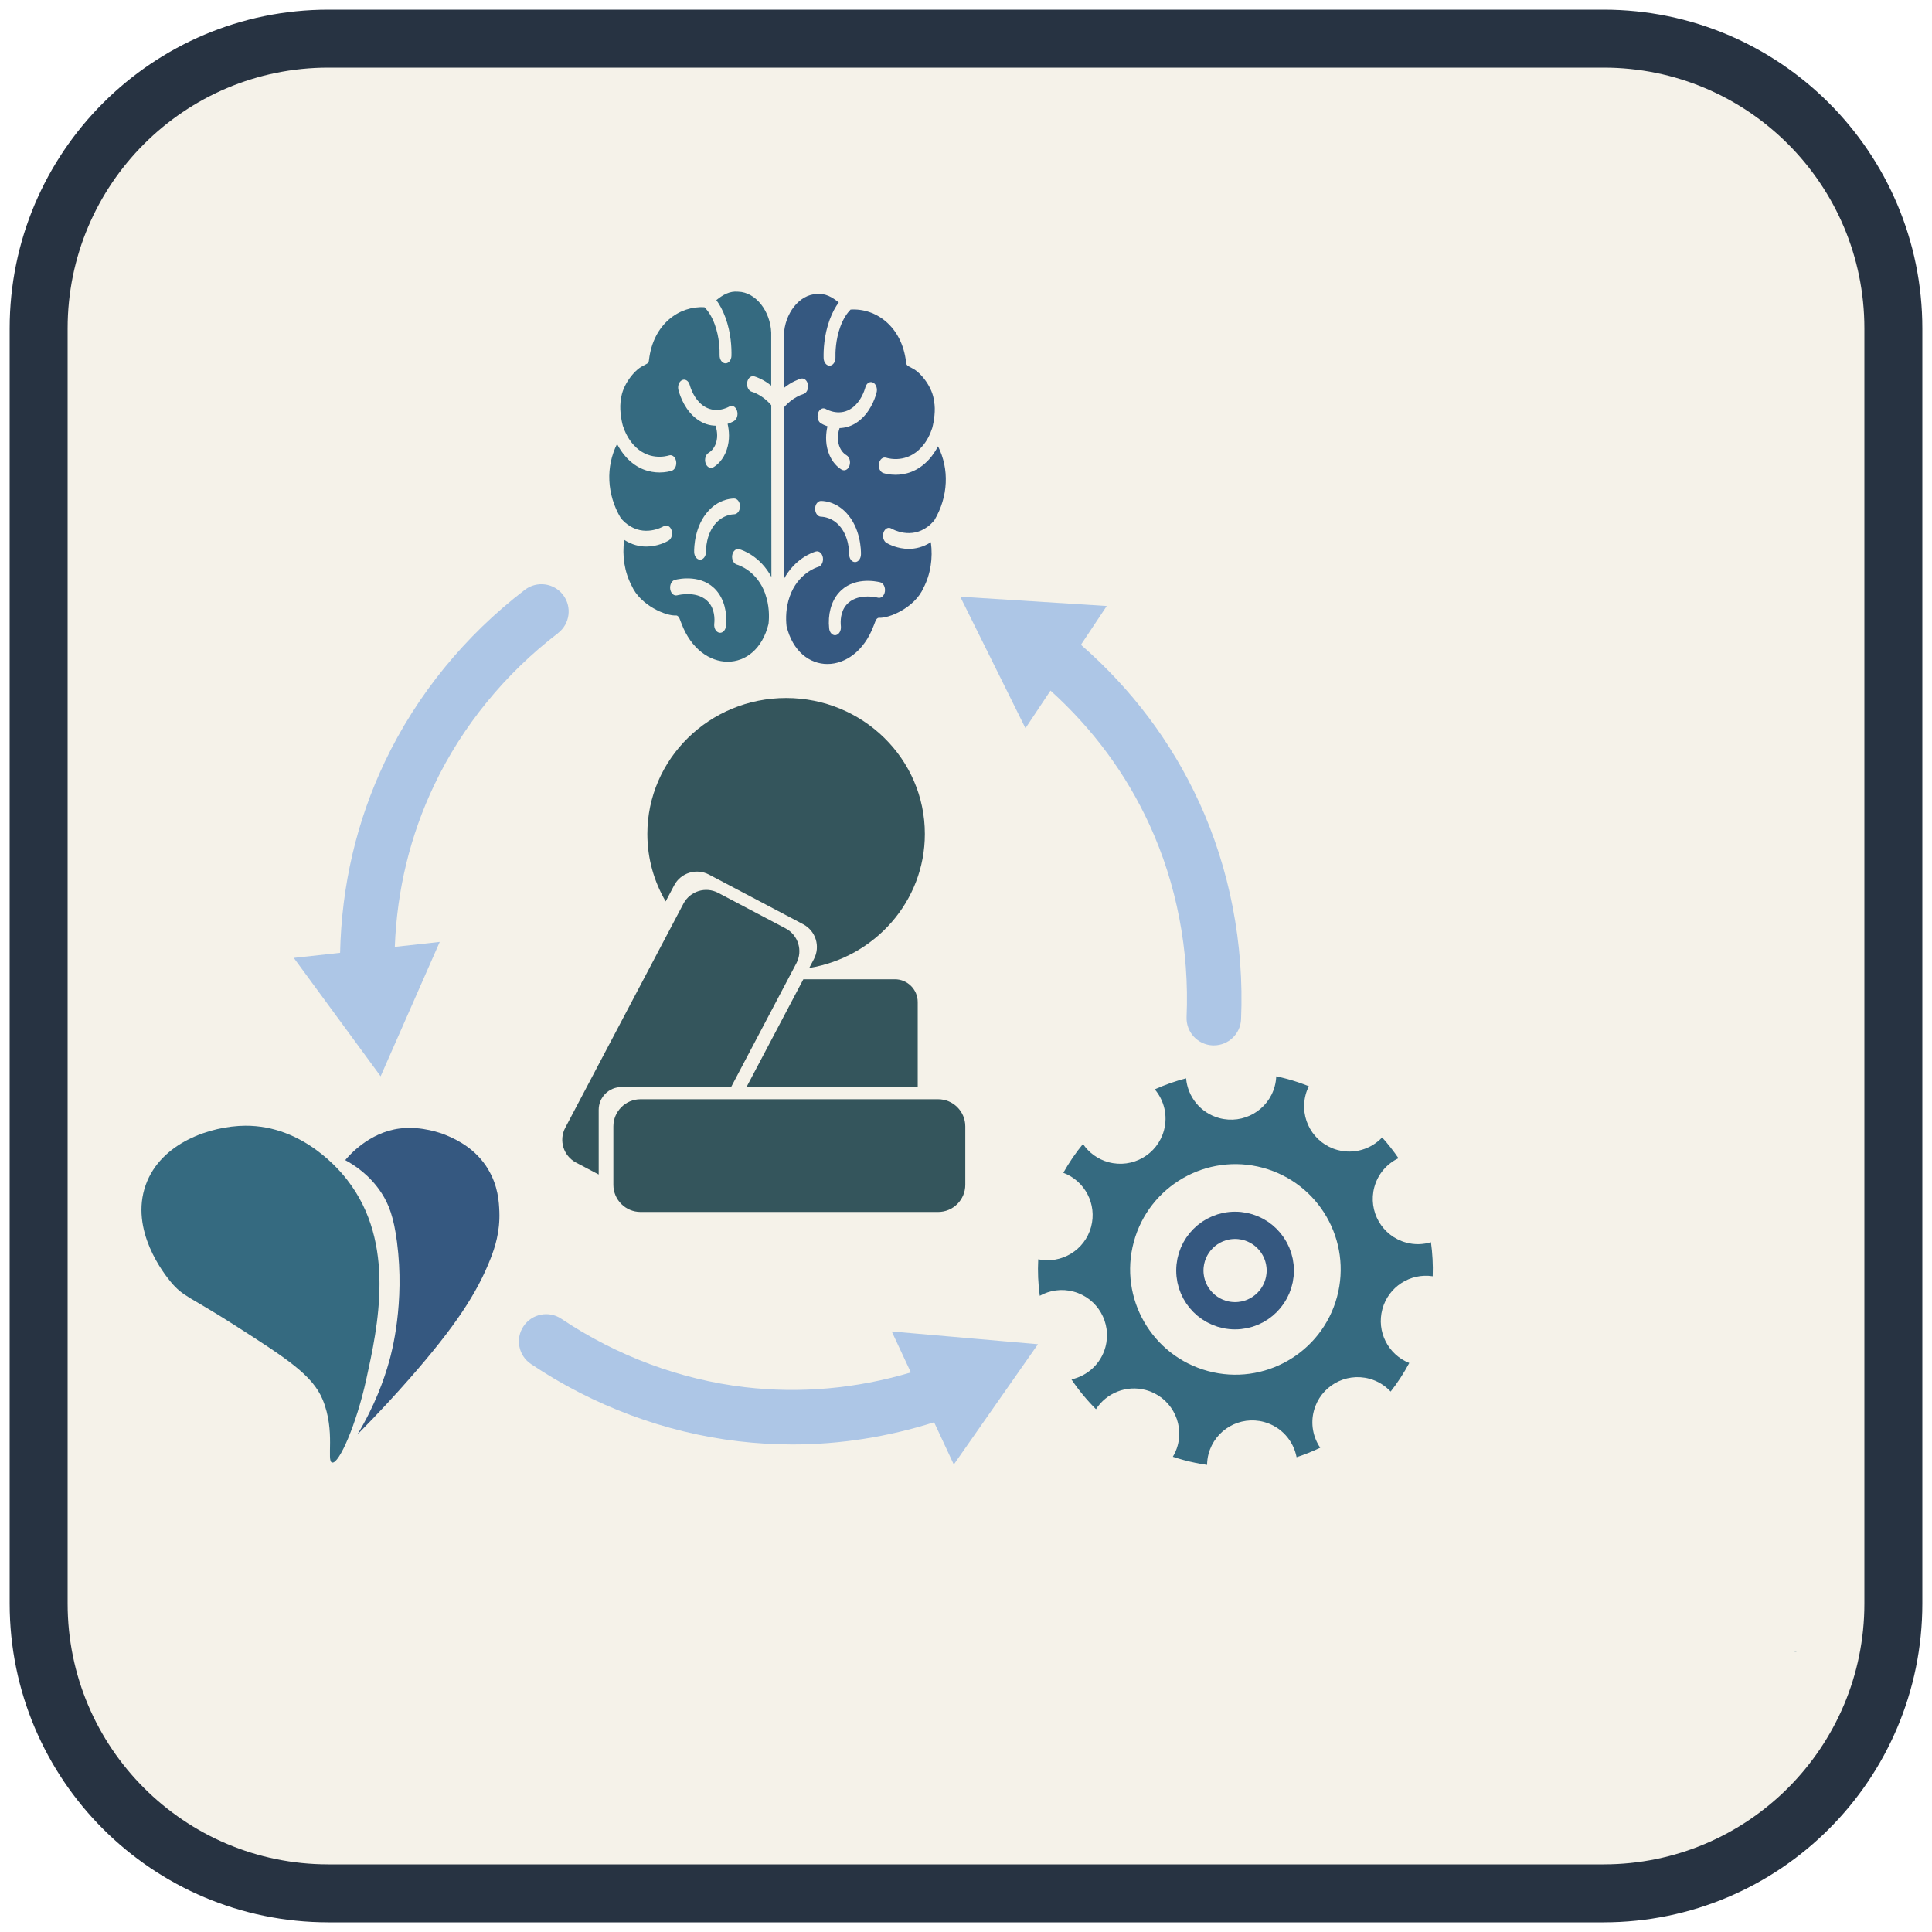
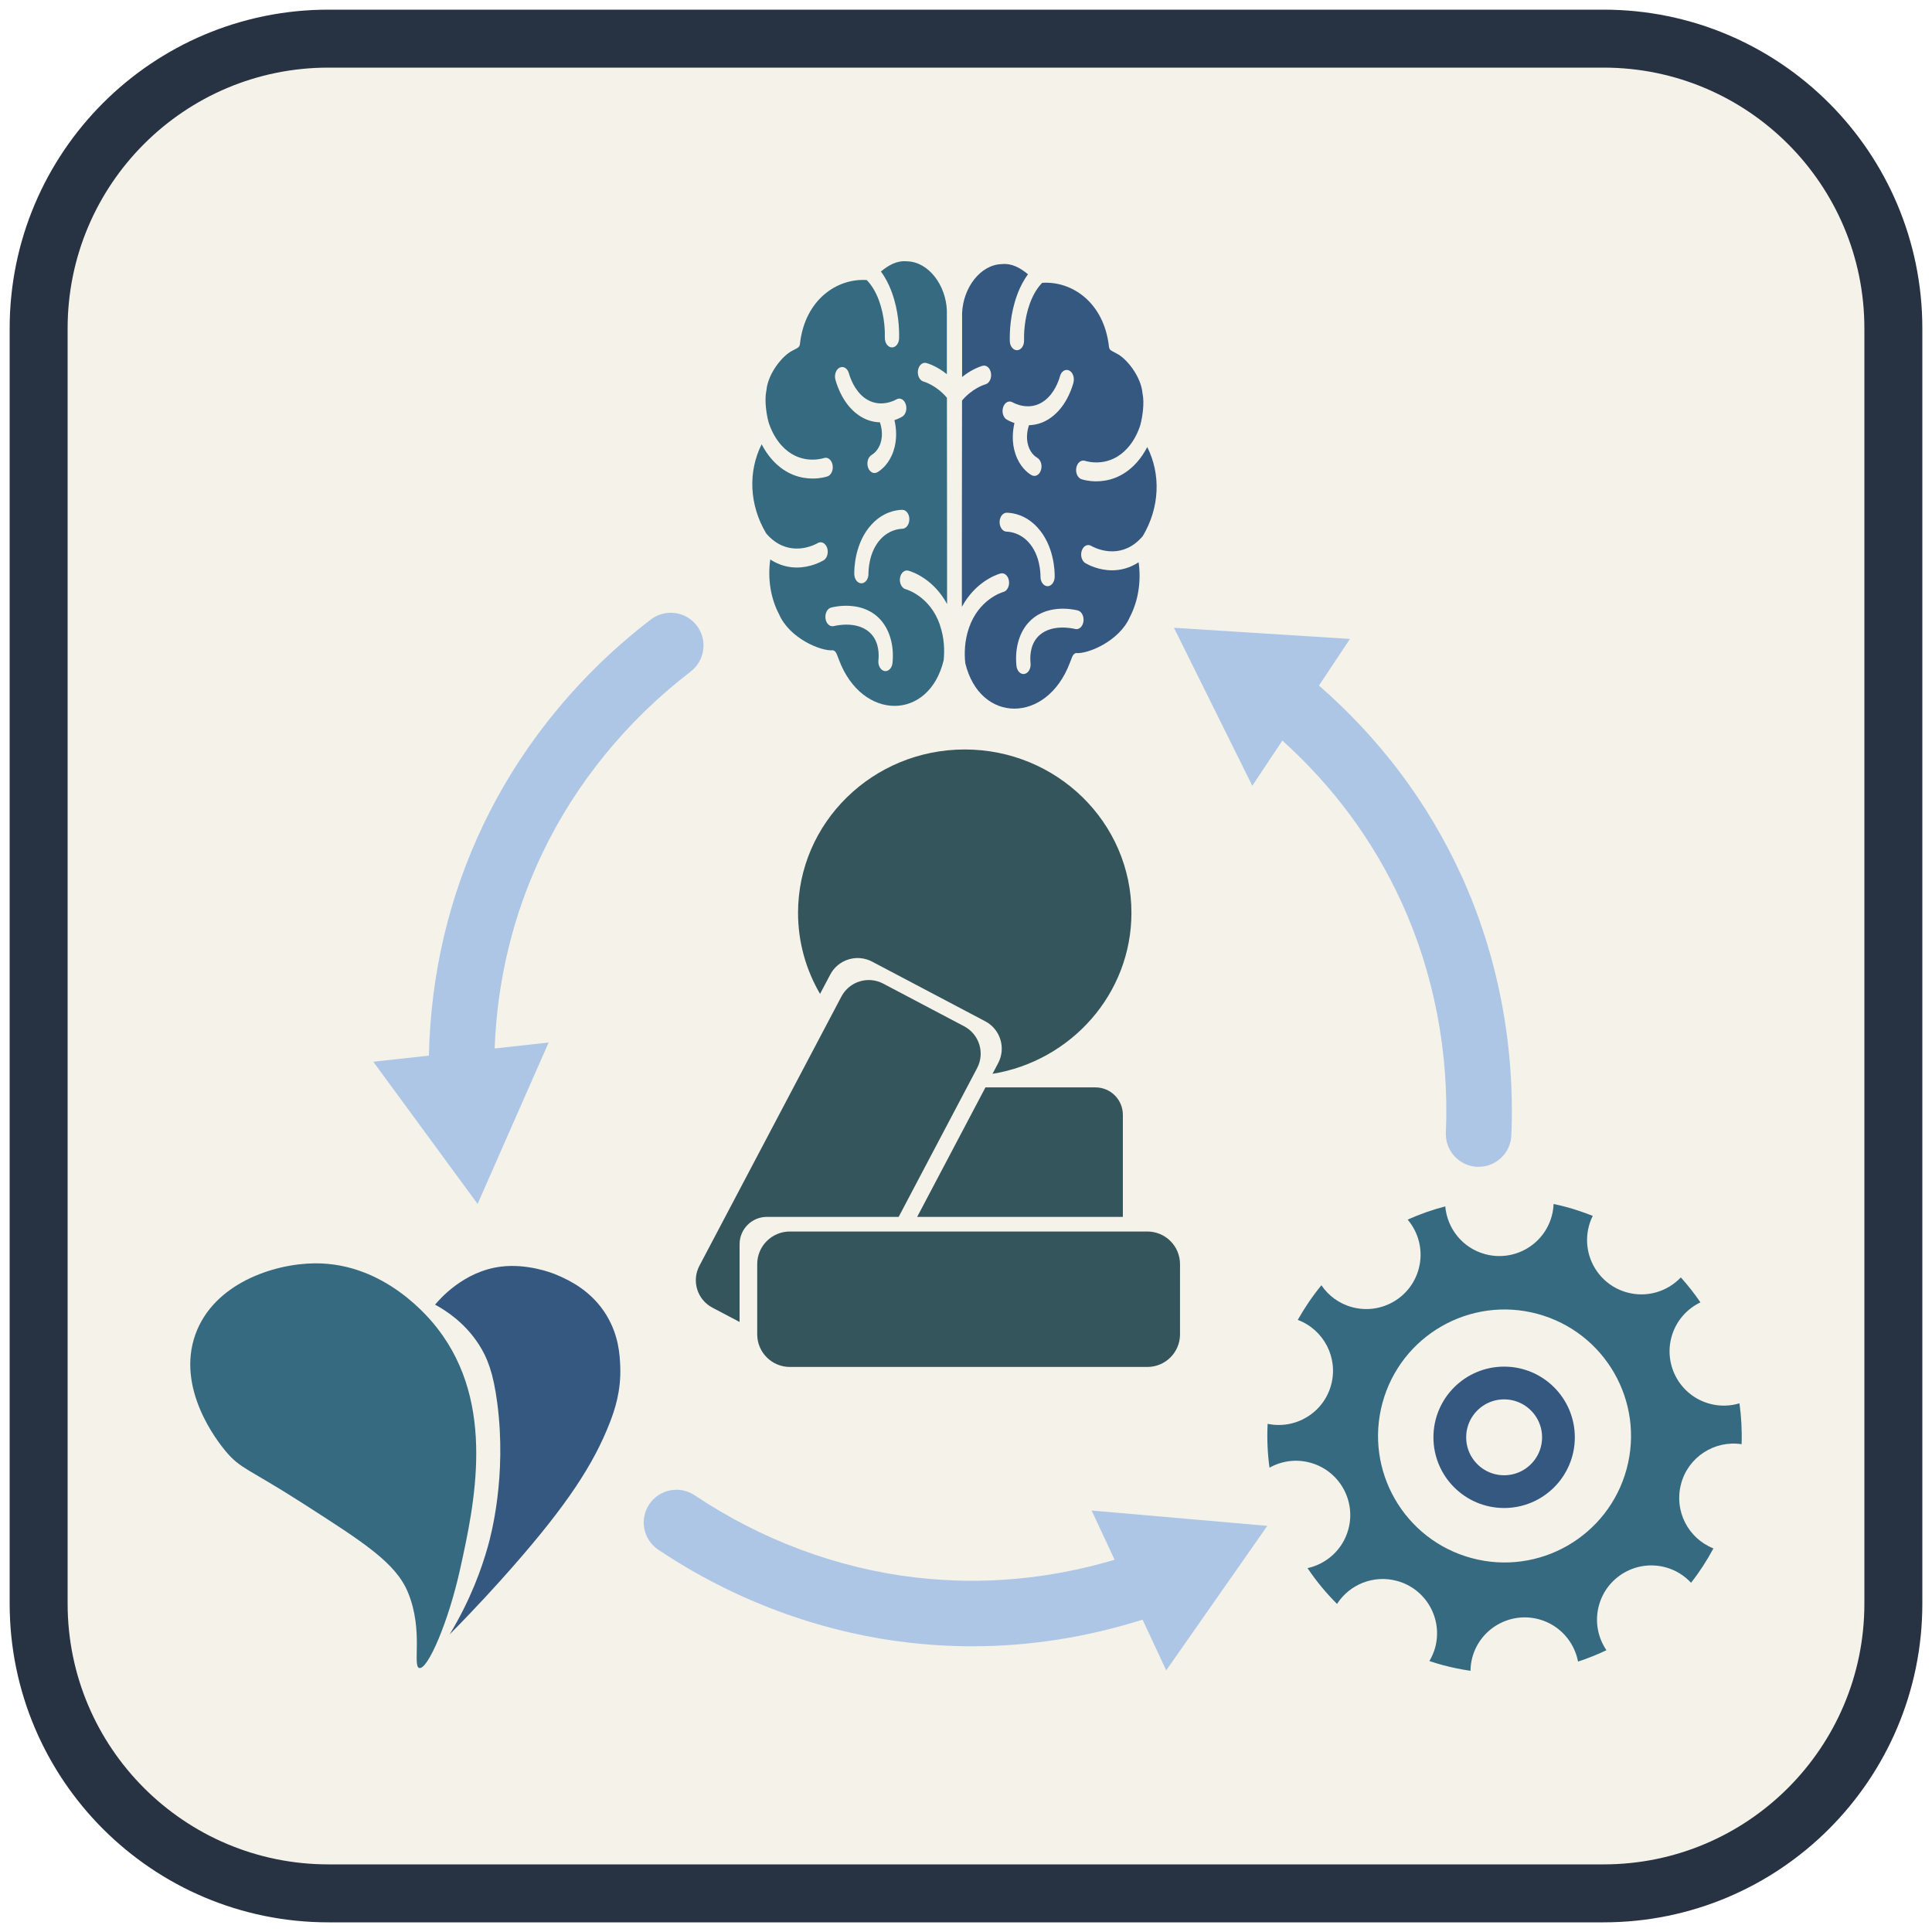
<svg xmlns="http://www.w3.org/2000/svg" viewBox="0 0 400 400">
  <rect x="8" y="8" width="384" height="384" rx="60" fill="#f5f2e9" stroke="#273342" stroke-width="12" />
-   <svg x="28" y="58" width="344" height="284" viewBox="0 0 365.49 301.88">
+   <svg x="36" y="36" width="328" height="328" viewBox="-1.716 -0.483 290.203 264.213" preserveAspectRatio="xMidYMid meet">
    <defs>
    </defs>
    <g>
      <circle cx="241.96" cy="217.96" r="9.95" fill="none" stroke="#355880" stroke-miterlimit="10" stroke-width="6px" />
      <path d="M274.38,226.46c1.33-4.93,6.15-7.99,11.08-7.24.09-2.53-.05-5.03-.39-7.49-1.72.52-3.59.59-5.45.08-5.31-1.43-8.44-6.9-7.01-12.2.79-2.91,2.79-5.16,5.31-6.37-1.09-1.6-2.29-3.13-3.59-4.57-2.44,2.57-6.17,3.75-9.82,2.76-5.31-1.43-8.44-6.9-7.01-12.2.17-.65.41-1.26.7-1.83-1.56-.62-3.16-1.17-4.83-1.62-.78-.21-1.57-.4-2.35-.56-.03.72-.13,1.45-.33,2.18-1.43,5.31-6.9,8.44-12.2,7.01-4.15-1.12-6.96-4.7-7.31-8.75-2.37.61-4.67,1.43-6.89,2.42,2.04,2.41,2.91,5.75,2.02,9.03-1.43,5.31-6.9,8.44-12.2,7.01-2.39-.65-4.33-2.11-5.62-4.01-1.62,1.96-3.06,4.09-4.33,6.34,4.75,1.78,7.46,6.91,6.11,11.91-1.38,5.11-6.51,8.2-11.63,7.13-.14,2.71-.02,5.39.34,8.03,2.19-1.22,4.83-1.63,7.44-.92,5.31,1.43,8.44,6.9,7.01,12.2-1,3.71-3.97,6.35-7.48,7.12,1.57,2.35,3.39,4.55,5.4,6.56,2.28-3.55,6.67-5.38,10.97-4.22,5.31,1.43,8.44,6.9,7.01,12.2-.24.89-.61,1.72-1.06,2.48.8.27,1.61.52,2.43.74,1.7.46,3.4.8,5.1,1.05.01-.8.11-1.62.33-2.43,1.43-5.31,6.9-8.44,12.2-7.01,3.8,1.03,6.48,4.13,7.17,7.75,1.78-.58,3.51-1.28,5.2-2.08-1.57-2.31-2.17-5.27-1.38-8.18,1.43-5.31,6.9-8.44,12.2-7.01,1.86.5,3.45,1.51,4.68,2.83,1.54-1.95,2.9-4.06,4.1-6.29-4.64-1.84-7.26-6.9-5.92-11.84ZM235.99,240.08c-12.35-3.34-19.66-16.06-16.32-28.41,3.34-12.35,16.06-19.66,28.41-16.32,12.35,3.34,19.66,16.06,16.32,28.41s-16.06,19.66-28.41,16.32Z" fill="#356a80" />
    </g>
    <g>
      <path d="M143.16,91.96c-16.86,0-30.54,13.4-30.54,29.92,0,5.41,1.47,10.47,4.03,14.85l1.87-3.54c1.46-2.77,4.89-3.83,7.66-2.37l20.73,10.93c2.77,1.46,3.83,4.89,2.37,7.66l-1.04,1.97c14.44-2.37,25.45-14.68,25.45-29.5,0-16.53-13.67-29.92-30.54-29.92Z" fill="#34555c" />
      <path d="M167.1,153.86h-20.15l-12.51,23.72h37.68v-18.7c0-2.77-2.25-5.02-5.02-5.02Z" fill="#34555c" />
      <path d="M101.91,182.59c0-2.77,2.24-5.01,5.01-5.01h24.13l14.37-27.25c1.46-2.77.4-6.2-2.37-7.66l-14.83-7.82c-2.77-1.46-6.2-.4-7.66,2.37l-26.01,49.32c-1.46,2.77-.4,6.2,2.37,7.66l4.99,2.63v-14.25Z" fill="#34555c" />
      <rect x="105.14" y="180.26" width="77.45" height="24.81" rx="5.98" ry="5.98" fill="#34555c" />
    </g>
    <g>
      <g>
        <path d="M77.56,195.64c-2.73-4.51-6.82-6.4-8.65-7.22-.19-.08-.45-.2-.78-.33-.61-.25-5.13-2.01-9.99-1.39-6.81.86-11.23,6.02-12.01,6.96,2.09,1.13,5.48,3.35,8.03,7.31,1.57,2.43,2.65,5.25,3.36,10.7,1.77,13.48-1.17,24.32-1.69,26.18-1.14,4.09-3.19,9.87-7.03,16.21,4.85-4.9,8.73-9.17,11.5-12.33,10-11.39,14.86-18.82,17.82-26.41.93-2.38,2.1-5.87,1.93-10.32-.08-2.1-.26-5.66-2.5-9.36Z" fill="#355880" />
        <path d="M39.73,220.52c-.82,2.57.23,4.85,1.79,7.42-.42-2.44-1.01-4.92-1.79-7.42Z" fill="#355880" />
      </g>
      <path d="M46.59,198.04c-1.38-1.77-9.56-12.05-22.48-11.95-7.6.06-18.54,3.72-21.88,13.01-3.59,9.99,4.09,19.66,5.5,21.36,2.79,3.35,4.12,3.15,14.14,9.58,11.29,7.24,17.08,10.93,19.31,16.37,2.86,6.98.75,13.54,2.07,13.81,1.54.31,5.34-8.45,7.48-18.17,2.58-11.71,6.65-30.15-4.15-44.01Z" fill="#356a80" />
    </g>
    <g>
      <path d="M138.61,69.14c-1.77-5.11-5.85-6.42-6.31-6.55-.7-.2-1.15-1.13-1-2.06.15-.93.85-1.53,1.55-1.32.83.24,4.61,1.56,7.07,6.11.01-8.05-.02-24.75-.03-37.79-1.85-2.19-3.97-2.88-4.3-2.97-.7-.2-1.15-1.13-1-2.06.15-.93.84-1.53,1.55-1.33.5.14,2.05.68,3.74,2.05,0-5.04,0-9.19,0-11.52v-.14c-.17-4.65-3.35-8.93-7.29-9.02-1.86-.18-3.37.7-4.79,1.86.71.96,1.41,2.2,2,3.82,1.26,3.45,1.37,6.75,1.33,8.42-.02.94-.6,1.67-1.3,1.67-.02,0-.03,0-.05,0-.72-.03-1.28-.84-1.26-1.79.03-1.08-.02-3.91-1.07-6.78-.67-1.84-1.51-3.01-2.25-3.77-5.46-.36-11.29,3.61-12.22,11.59-.07.84-.44.8-1.42,1.36-1.86.93-4.45,4.22-4.73,7.22-.41,1.88.01,4.5.4,5.91.45,1.37,1.17,2.89,2.35,4.2,3.18,3.53,7.07,2.55,7.81,2.32.7-.22,1.4.36,1.56,1.3.16.93-.27,1.86-.97,2.08-.38.12-1.37.38-2.68.38-2.05,0-4.88-.63-7.39-3.41-.81-.9-1.44-1.88-1.96-2.86-2.5,4.98-2.29,11.07.82,16.3.42.5.9.98,1.46,1.39,3.69,2.76,7.57.65,8,.4.66-.39,1.43.02,1.72.89s-.01,1.9-.67,2.28c-.54.31-2.44,1.31-4.89,1.31-1.48,0-3.16-.37-4.86-1.47-.5,3.49.06,7.1,1.63,10.07,1.9,4.35,7.63,6.77,9.86,6.56.66.15.78,1.06,1.12,1.81,4.2,11.13,16.45,11.19,19.15.03.18-1.7.16-4.03-.69-6.47ZM120.25,22.01c.67-.33,1.42.12,1.68,1.02.25.9,1.04,3.15,2.85,4.51,2.7,2.02,5.55.47,5.86.29.66-.39,1.43.02,1.71.9.29.88-.01,1.9-.67,2.28-.22.13-.71.39-1.4.62.33,1.4.55,3.49-.18,5.66-.77,2.3-2.17,3.42-2.93,3.88-.17.1-.36.15-.54.15-.5,0-.97-.38-1.19-1.02-.3-.87,0-1.9.65-2.29.43-.26,1.21-.88,1.63-2.13.53-1.59.13-3.17-.1-3.85-1.26-.03-2.69-.39-4.13-1.47-2.48-1.85-3.58-4.76-4.02-6.32-.25-.9.09-1.89.77-2.23ZM129.92,76.12c-.09.87-.65,1.49-1.29,1.49-.06,0-.12,0-.18-.02-.71-.13-1.21-1.01-1.11-1.95.12-1.1.11-3.17-1.21-4.71-2.27-2.65-6.49-1.69-6.96-1.57-.71.18-1.39-.44-1.52-1.38s.33-1.85,1.04-2.02c.98-.25,6.03-1.28,9.16,2.38,1.63,1.91,2.39,4.75,2.07,7.79ZM127.77,53.4c-2.25,2.4-2.25,5.95-2.25,6.35.02.96-.55,1.75-1.27,1.77-.01,0-.02,0-.03,0-.71,0-1.28-.75-1.3-1.69-.02-.93.06-5.77,3.22-9.14,2.08-2.22,4.36-2.6,5.54-2.63,0,0,.02,0,.03,0,.71,0,1.29.75,1.3,1.7.01.96-.56,1.75-1.28,1.77-.68.02-2.43.24-3.96,1.87Z" fill="#356a80" />
      <path d="M143.25,76.14c2.7,11.15,14.95,11.1,19.15-.03.34-.74.46-1.66,1.12-1.81,2.22.21,7.95-2.21,9.86-6.56,1.56-2.97,2.12-6.58,1.63-10.07-1.7,1.1-3.38,1.47-4.86,1.47-2.45,0-4.35-.99-4.89-1.31-.66-.38-.96-1.4-.67-2.28s1.06-1.28,1.72-.89c.43.25,4.31,2.36,8-.4.56-.42,1.03-.89,1.46-1.39,3.11-5.23,3.33-11.32.82-16.3-.52.98-1.15,1.96-1.96,2.86-2.51,2.78-5.34,3.41-7.39,3.41-1.32,0-2.31-.26-2.68-.38-.7-.22-1.14-1.15-.97-2.08.16-.93.86-1.51,1.56-1.3.75.23,4.63,1.2,7.81-2.32,1.18-1.3,1.9-2.82,2.35-4.2.38-1.41.81-4.03.4-5.91-.28-3.01-2.87-6.3-4.73-7.22-.98-.57-1.35-.53-1.42-1.36-.93-7.99-6.76-11.96-12.22-11.59-.74.76-1.57,1.92-2.25,3.77-1.05,2.87-1.1,5.7-1.07,6.78.03.96-.54,1.76-1.26,1.79-.02,0-.03,0-.05,0-.7,0-1.28-.74-1.3-1.67-.04-1.67.07-4.97,1.33-8.42.59-1.62,1.29-2.86,2-3.82-1.42-1.16-2.93-2.04-4.79-1.86-3.94.09-7.12,4.37-7.28,9.02v.14c0,2.34,0,6.49,0,11.52,1.69-1.37,3.24-1.9,3.74-2.05.71-.2,1.4.39,1.55,1.33.15.94-.29,1.86-1,2.06-.32.09-2.45.78-4.3,2.97-.02,13.04-.04,29.74-.03,37.79,2.47-4.55,6.24-5.87,7.07-6.11.7-.2,1.4.39,1.55,1.32.15.93-.29,1.86-1,2.06-.46.13-4.53,1.45-6.31,6.55-.85,2.44-.87,4.78-.69,6.47ZM163.07,24.77c-.44,1.57-1.54,4.47-4.02,6.32-1.43,1.07-2.86,1.43-4.13,1.47-.23.68-.63,2.27-.1,3.85.42,1.26,1.2,1.88,1.63,2.13.66.39.95,1.42.65,2.29-.22.64-.69,1.02-1.19,1.02-.18,0-.36-.05-.54-.15-.77-.46-2.16-1.58-2.93-3.88-.73-2.17-.5-4.26-.18-5.66-.69-.23-1.18-.49-1.4-.62-.66-.38-.96-1.4-.67-2.28.29-.88,1.05-1.28,1.71-.9.32.18,3.17,1.73,5.86-.29,1.82-1.36,2.6-3.61,2.85-4.51.25-.9,1-1.35,1.68-1.02.67.33,1.02,1.33.77,2.23ZM154.7,68.87c3.13-3.65,8.18-2.62,9.16-2.38.71.18,1.17,1.08,1.04,2.02s-.81,1.56-1.52,1.38c-.47-.12-4.69-1.07-6.96,1.57-1.32,1.54-1.32,3.61-1.21,4.71.1.95-.4,1.82-1.11,1.95-.06.01-.12.02-.18.02-.64,0-1.2-.63-1.29-1.49-.32-3.04.43-5.88,2.07-7.79ZM150.82,52.06c-.72-.02-1.29-.81-1.28-1.77.01-.94.59-1.7,1.3-1.7,0,0,.02,0,.03,0,1.18.03,3.46.41,5.54,2.63,3.16,3.37,3.24,8.2,3.22,9.14-.02.94-.6,1.69-1.3,1.69-.01,0-.02,0-.03,0-.72-.02-1.29-.82-1.27-1.77,0-.4,0-3.95-2.25-6.35-1.53-1.64-3.28-1.85-3.96-1.87Z" fill="#355880" />
    </g>
    <g>
      <path d="M234.02,114.83c-6.06-13.2-14.79-24.81-25.98-34.58l5.68-8.54-32.24-2.04,14.35,28.94,5.51-8.28c9.34,8.43,16.65,18.34,21.78,29.51,5.98,13.02,8.8,27.66,8.17,42.32-.14,3.31,2.43,6.11,5.74,6.25.09,0,.18,0,.26,0,3.19,0,5.85-2.52,5.99-5.74.71-16.56-2.49-33.1-9.25-47.85Z" fill="#adc6e6" />
      <path d="M92.95,77.68c2.63-2.01,3.13-5.78,1.12-8.41-2.01-2.63-5.78-3.13-8.41-1.12-13.16,10.07-23.81,23.13-30.78,37.78-6.24,13.11-9.55,27.26-9.88,42.11l-10.19,1.12,19.11,26.05,13.01-29.57-9.89,1.09c.48-12.57,3.39-24.53,8.68-35.63,6.16-12.94,15.58-24.49,27.24-33.41Z" fill="#adc6e6" />
      <path d="M170.61,240.39c-12.06,3.58-24.32,4.67-36.53,3.24-14.23-1.67-28.2-6.88-40.39-15.05-2.75-1.84-6.48-1.11-8.32,1.64-1.85,2.75-1.11,6.48,1.64,8.32,13.76,9.23,29.56,15.11,45.67,17,3.95.46,7.91.7,11.86.7,10.47,0,20.91-1.64,31.19-4.88l4.33,9.29,18.52-26.47-32.18-2.81,4.21,9.02Z" fill="#adc6e6" />
    </g>
-     <rect x="365.11" y="301.71" width=".38" height=".17" fill="#356a80" opacity=".74" />
  </svg>
</svg>
